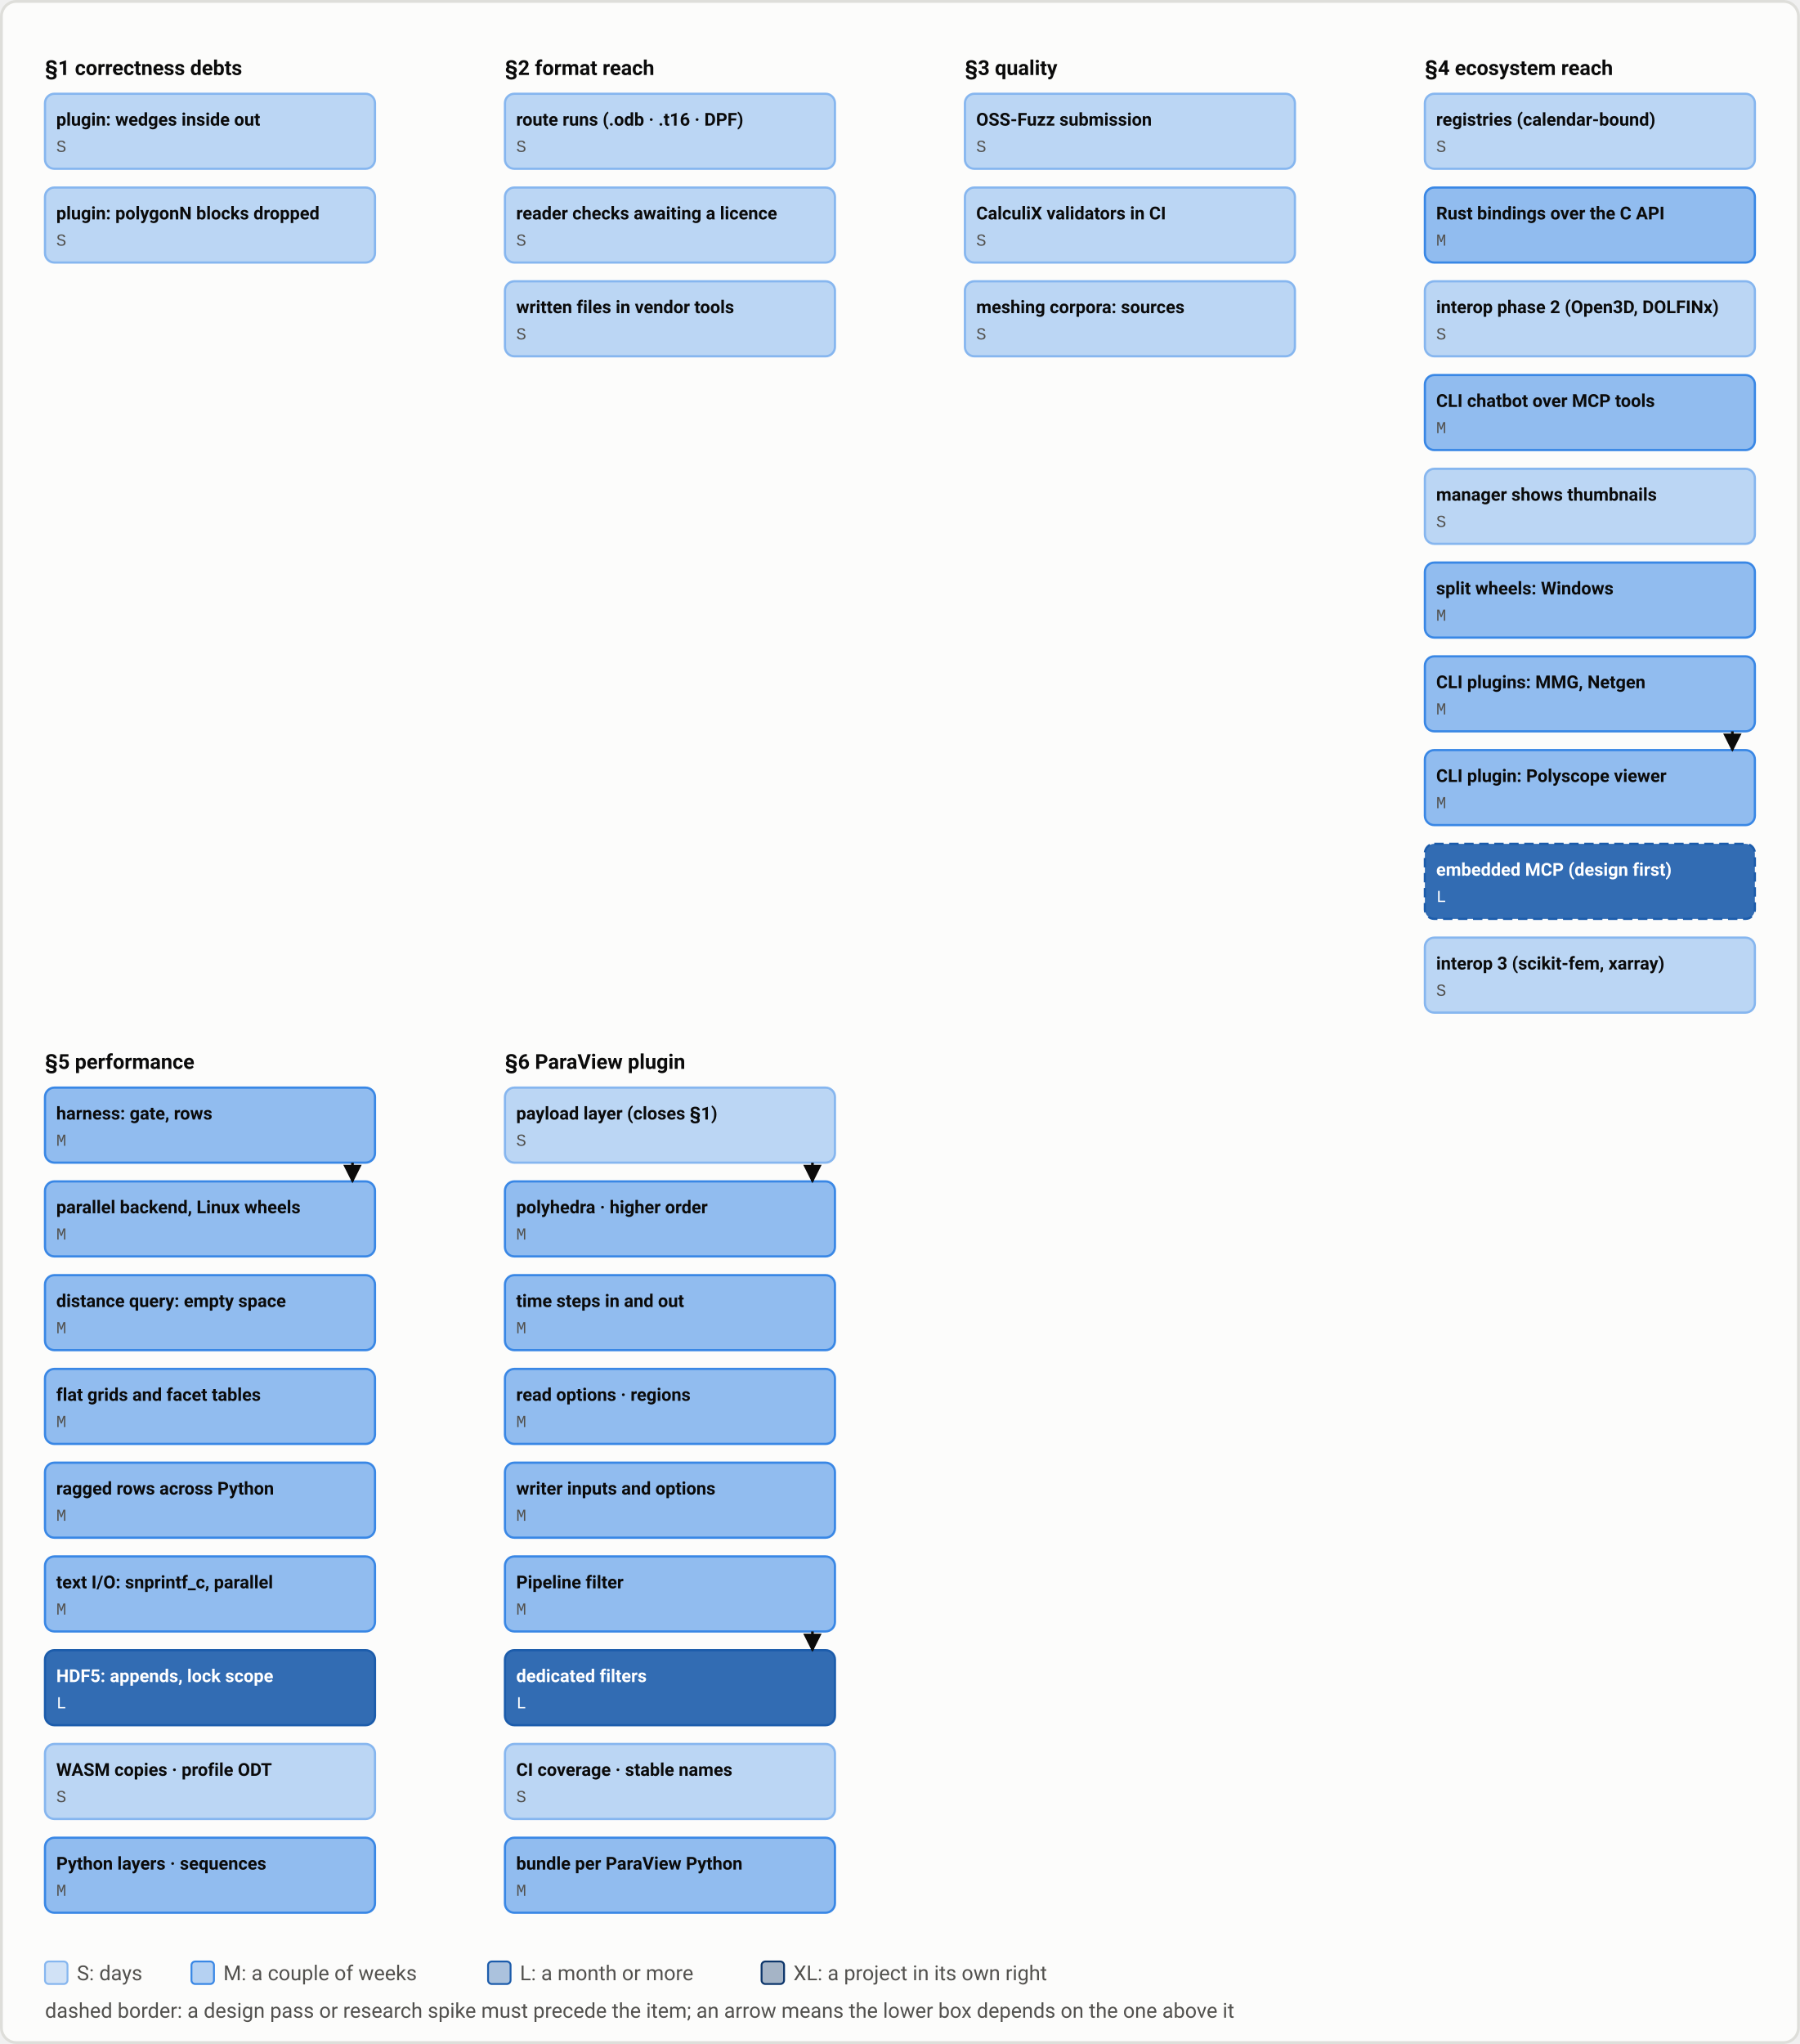
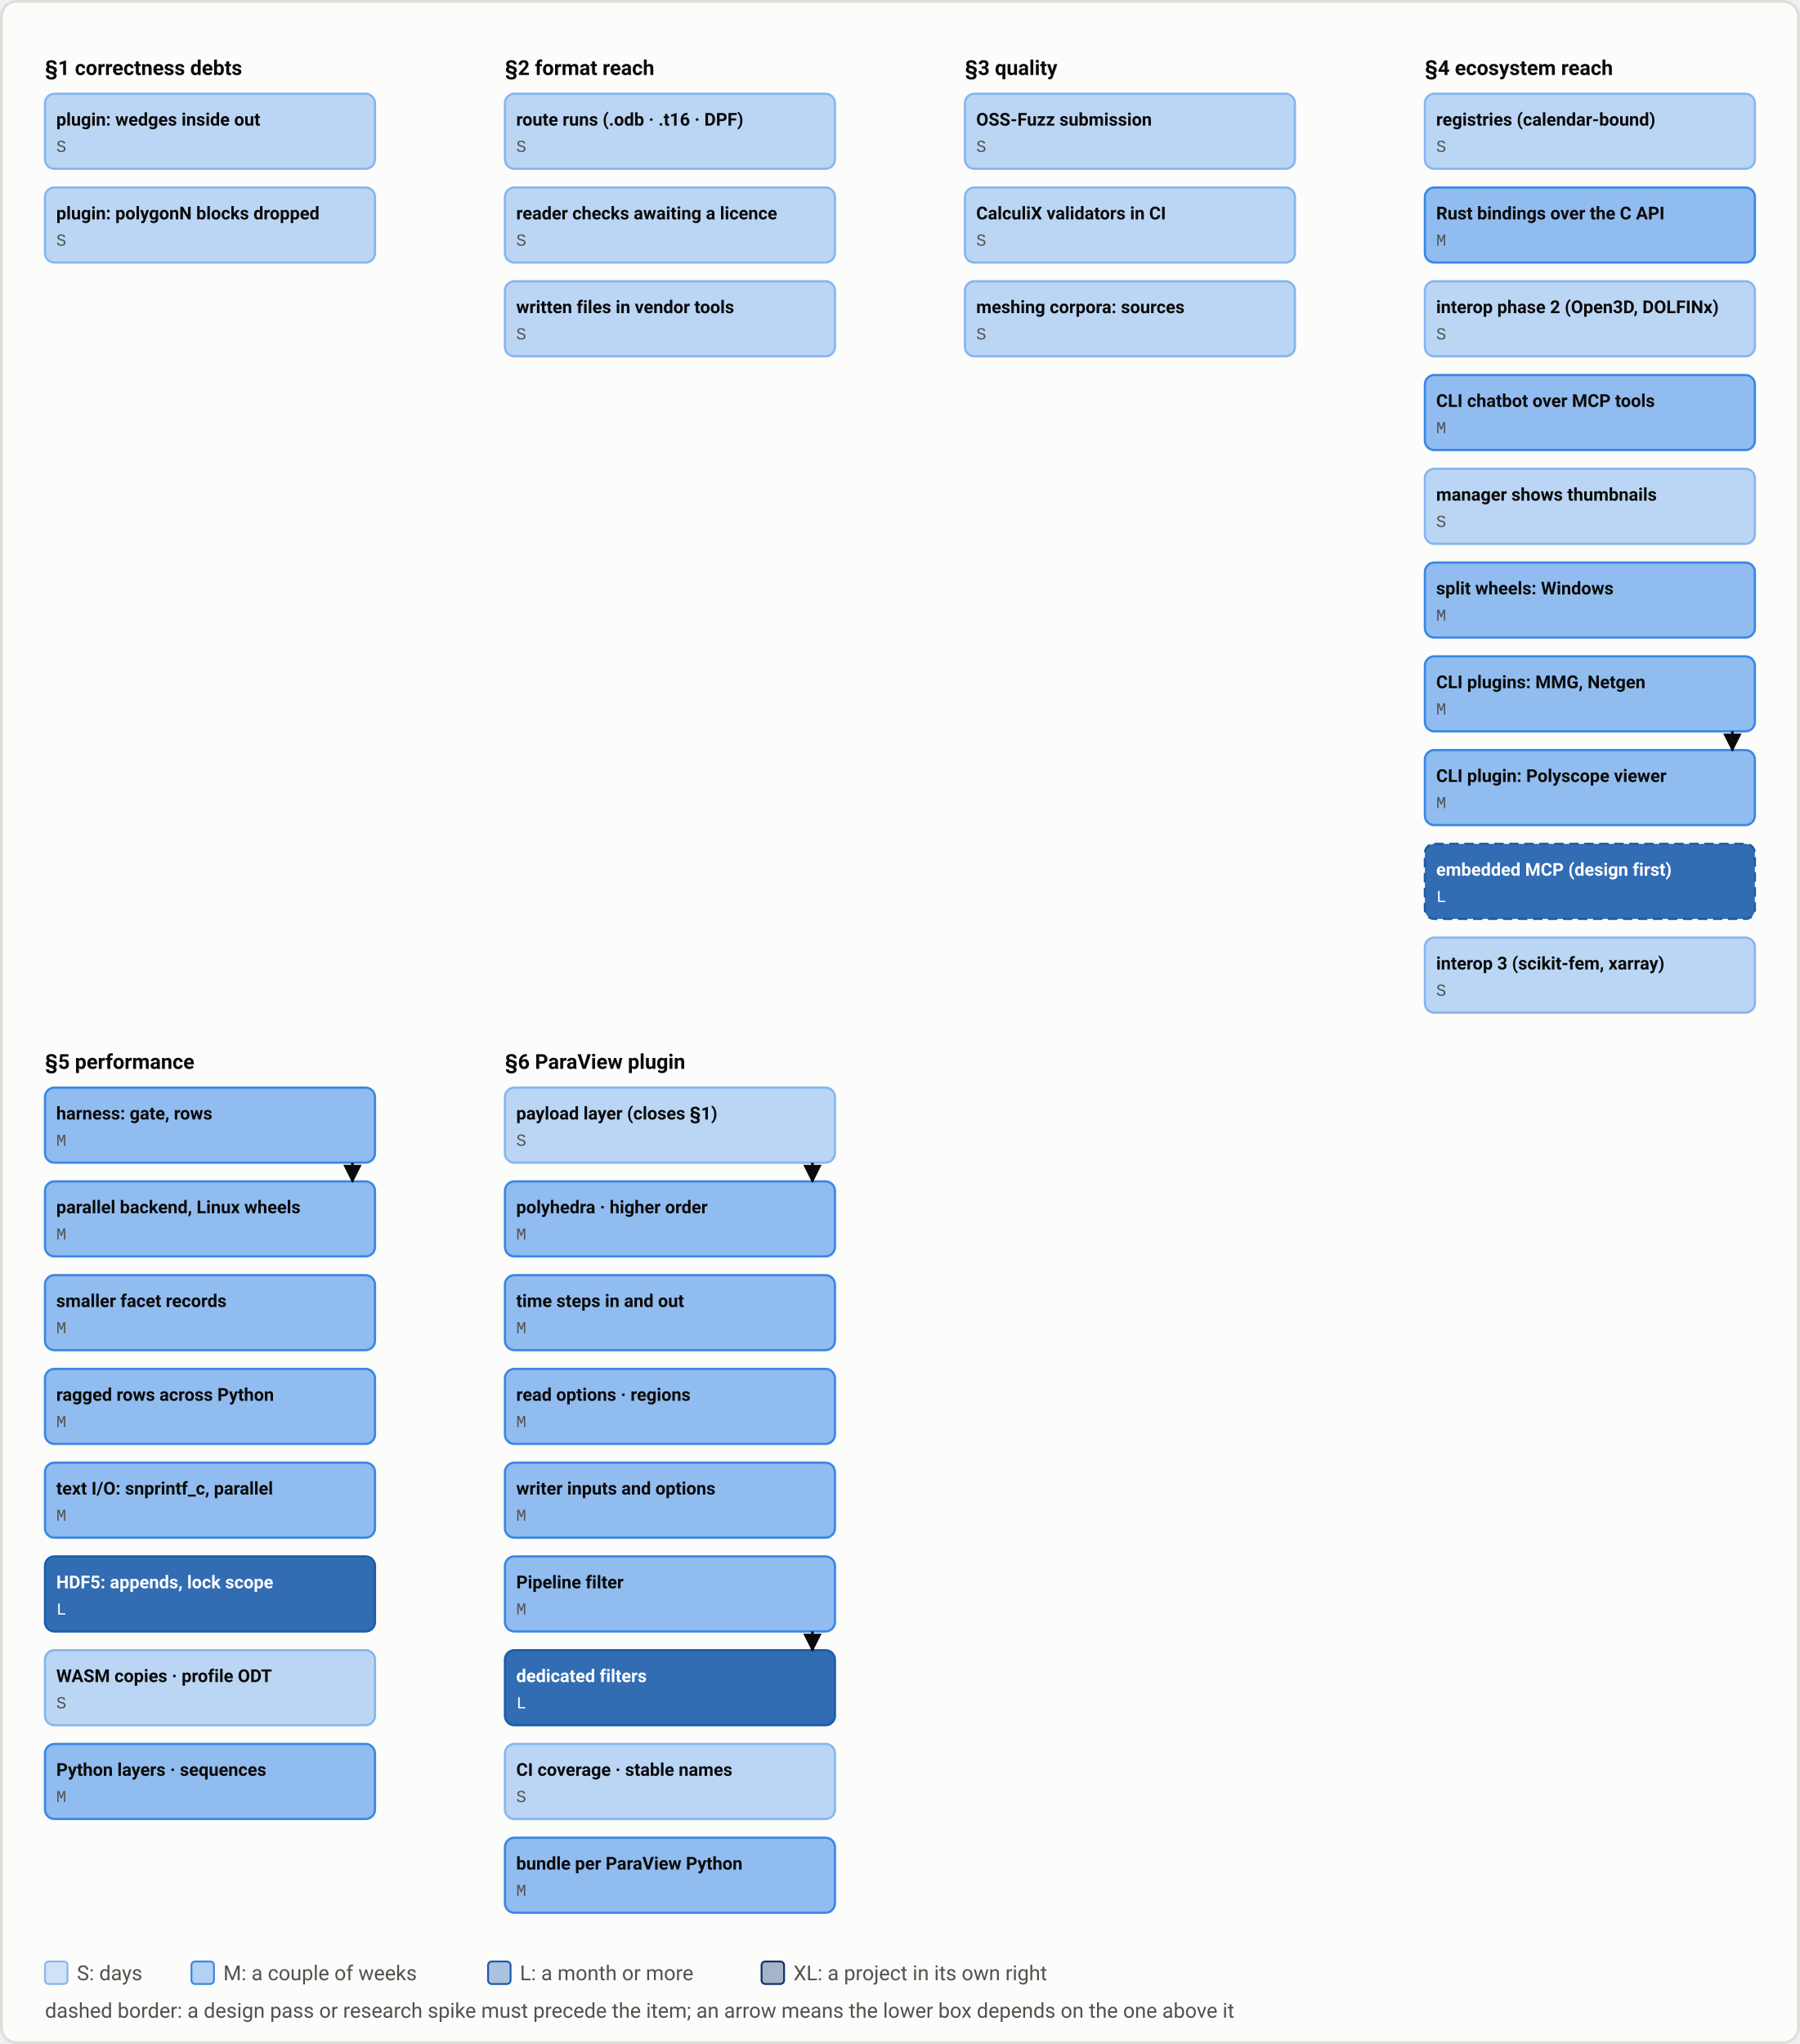
<svg xmlns="http://www.w3.org/2000/svg" viewBox="0 0 960 1090" width="960" height="1090" font-family="system-ui, -apple-system, 'Segoe UI', Roboto, sans-serif" role="img" aria-label="The roadmap at a glance: open items by section, in recommended order, shaded by effort">
  <defs>
    <marker id="arrow-0b0b0b" viewBox="0 0 10 10" refX="9" refY="5" markerWidth="7" markerHeight="7" orient="auto-start-reverse">
      <path d="M 0 0 L 10 5 L 0 10 z" fill="#0b0b0b" />
    </marker>
  </defs>
  <rect x="0.75" y="0.75" width="958.5" height="1088.5" rx="8" fill="#fcfcfb" stroke="#dededa" stroke-width="1.5" />
  <text x="24" y="40" font-family="system-ui, -apple-system, 'Segoe UI', Roboto, sans-serif" font-size="11" font-weight="700" fill="#0b0b0b">§1 correctness debts</text>
  <rect x="24" y="50" width="176" height="40" rx="5" fill="#86b6ef" fill-opacity="0.55" stroke="#86b6ef" stroke-width="1.2" />
  <text x="30" y="67" font-family="system-ui, -apple-system, 'Segoe UI', Roboto, sans-serif" font-size="9.5" font-weight="600" fill="#0b0b0b">plugin: wedges inside out</text>
  <text x="30" y="81" font-family="ui-monospace, SFMono-Regular, Menlo, Consolas, 'Liberation Mono', monospace" font-size="9" fill="#52514e">S</text>
  <rect x="24" y="100" width="176" height="40" rx="5" fill="#86b6ef" fill-opacity="0.55" stroke="#86b6ef" stroke-width="1.2" />
  <text x="30" y="117" font-family="system-ui, -apple-system, 'Segoe UI', Roboto, sans-serif" font-size="9.5" font-weight="600" fill="#0b0b0b">plugin: polygonN blocks dropped</text>
  <text x="30" y="131" font-family="ui-monospace, SFMono-Regular, Menlo, Consolas, 'Liberation Mono', monospace" font-size="9" fill="#52514e">S</text>
  <text x="269.33" y="40" font-family="system-ui, -apple-system, 'Segoe UI', Roboto, sans-serif" font-size="11" font-weight="700" fill="#0b0b0b">§2 format reach</text>
  <rect x="269.33" y="50" width="176" height="40" rx="5" fill="#86b6ef" fill-opacity="0.55" stroke="#86b6ef" stroke-width="1.2" />
  <text x="275.33" y="67" font-family="system-ui, -apple-system, 'Segoe UI', Roboto, sans-serif" font-size="9.5" font-weight="600" fill="#0b0b0b">route runs (.odb · .t16 · DPF)</text>
  <text x="275.33" y="81" font-family="ui-monospace, SFMono-Regular, Menlo, Consolas, 'Liberation Mono', monospace" font-size="9" fill="#52514e">S</text>
  <rect x="269.33" y="100" width="176" height="40" rx="5" fill="#86b6ef" fill-opacity="0.55" stroke="#86b6ef" stroke-width="1.2" />
  <text x="275.33" y="117" font-family="system-ui, -apple-system, 'Segoe UI', Roboto, sans-serif" font-size="9.5" font-weight="600" fill="#0b0b0b">reader checks awaiting a licence</text>
  <text x="275.33" y="131" font-family="ui-monospace, SFMono-Regular, Menlo, Consolas, 'Liberation Mono', monospace" font-size="9" fill="#52514e">S</text>
  <rect x="269.33" y="150" width="176" height="40" rx="5" fill="#86b6ef" fill-opacity="0.55" stroke="#86b6ef" stroke-width="1.2" />
  <text x="275.33" y="167" font-family="system-ui, -apple-system, 'Segoe UI', Roboto, sans-serif" font-size="9.5" font-weight="600" fill="#0b0b0b">written files in vendor tools</text>
  <text x="275.33" y="181" font-family="ui-monospace, SFMono-Regular, Menlo, Consolas, 'Liberation Mono', monospace" font-size="9" fill="#52514e">S</text>
  <text x="514.67" y="40" font-family="system-ui, -apple-system, 'Segoe UI', Roboto, sans-serif" font-size="11" font-weight="700" fill="#0b0b0b">§3 quality</text>
  <rect x="514.67" y="50" width="176" height="40" rx="5" fill="#86b6ef" fill-opacity="0.55" stroke="#86b6ef" stroke-width="1.2" />
  <text x="520.67" y="67" font-family="system-ui, -apple-system, 'Segoe UI', Roboto, sans-serif" font-size="9.5" font-weight="600" fill="#0b0b0b">OSS-Fuzz submission</text>
  <text x="520.67" y="81" font-family="ui-monospace, SFMono-Regular, Menlo, Consolas, 'Liberation Mono', monospace" font-size="9" fill="#52514e">S</text>
  <rect x="514.67" y="100" width="176" height="40" rx="5" fill="#86b6ef" fill-opacity="0.55" stroke="#86b6ef" stroke-width="1.2" />
  <text x="520.67" y="117" font-family="system-ui, -apple-system, 'Segoe UI', Roboto, sans-serif" font-size="9.5" font-weight="600" fill="#0b0b0b">CalculiX validators in CI</text>
  <text x="520.67" y="131" font-family="ui-monospace, SFMono-Regular, Menlo, Consolas, 'Liberation Mono', monospace" font-size="9" fill="#52514e">S</text>
  <rect x="514.67" y="150" width="176" height="40" rx="5" fill="#86b6ef" fill-opacity="0.55" stroke="#86b6ef" stroke-width="1.2" />
  <text x="520.67" y="167" font-family="system-ui, -apple-system, 'Segoe UI', Roboto, sans-serif" font-size="9.5" font-weight="600" fill="#0b0b0b">meshing corpora: sources</text>
  <text x="520.67" y="181" font-family="ui-monospace, SFMono-Regular, Menlo, Consolas, 'Liberation Mono', monospace" font-size="9" fill="#52514e">S</text>
  <text x="760" y="40" font-family="system-ui, -apple-system, 'Segoe UI', Roboto, sans-serif" font-size="11" font-weight="700" fill="#0b0b0b">§4 ecosystem reach</text>
  <rect x="760" y="50" width="176" height="40" rx="5" fill="#86b6ef" fill-opacity="0.55" stroke="#86b6ef" stroke-width="1.2" />
  <text x="766" y="67" font-family="system-ui, -apple-system, 'Segoe UI', Roboto, sans-serif" font-size="9.5" font-weight="600" fill="#0b0b0b">registries (calendar-bound)</text>
  <text x="766" y="81" font-family="ui-monospace, SFMono-Regular, Menlo, Consolas, 'Liberation Mono', monospace" font-size="9" fill="#52514e">S</text>
  <rect x="760" y="100" width="176" height="40" rx="5" fill="#3987e5" fill-opacity="0.55" stroke="#3987e5" stroke-width="1.2" />
  <text x="766" y="117" font-family="system-ui, -apple-system, 'Segoe UI', Roboto, sans-serif" font-size="9.5" font-weight="600" fill="#0b0b0b">Rust bindings over the C API</text>
  <text x="766" y="131" font-family="ui-monospace, SFMono-Regular, Menlo, Consolas, 'Liberation Mono', monospace" font-size="9" fill="#52514e">M</text>
  <rect x="760" y="150" width="176" height="40" rx="5" fill="#86b6ef" fill-opacity="0.55" stroke="#86b6ef" stroke-width="1.2" />
  <text x="766" y="167" font-family="system-ui, -apple-system, 'Segoe UI', Roboto, sans-serif" font-size="9.5" font-weight="600" fill="#0b0b0b">interop phase 2 (Open3D, DOLFINx)</text>
  <text x="766" y="181" font-family="ui-monospace, SFMono-Regular, Menlo, Consolas, 'Liberation Mono', monospace" font-size="9" fill="#52514e">S</text>
  <rect x="760" y="200" width="176" height="40" rx="5" fill="#3987e5" fill-opacity="0.55" stroke="#3987e5" stroke-width="1.2" />
  <text x="766" y="217" font-family="system-ui, -apple-system, 'Segoe UI', Roboto, sans-serif" font-size="9.5" font-weight="600" fill="#0b0b0b">CLI chatbot over MCP tools</text>
  <text x="766" y="231" font-family="ui-monospace, SFMono-Regular, Menlo, Consolas, 'Liberation Mono', monospace" font-size="9" fill="#52514e">M</text>
  <rect x="760" y="250" width="176" height="40" rx="5" fill="#86b6ef" fill-opacity="0.55" stroke="#86b6ef" stroke-width="1.2" />
  <text x="766" y="267" font-family="system-ui, -apple-system, 'Segoe UI', Roboto, sans-serif" font-size="9.5" font-weight="600" fill="#0b0b0b">manager shows thumbnails</text>
  <text x="766" y="281" font-family="ui-monospace, SFMono-Regular, Menlo, Consolas, 'Liberation Mono', monospace" font-size="9" fill="#52514e">S</text>
  <rect x="760" y="300" width="176" height="40" rx="5" fill="#3987e5" fill-opacity="0.55" stroke="#3987e5" stroke-width="1.2" />
  <text x="766" y="317" font-family="system-ui, -apple-system, 'Segoe UI', Roboto, sans-serif" font-size="9.5" font-weight="600" fill="#0b0b0b">split wheels: Windows</text>
  <text x="766" y="331" font-family="ui-monospace, SFMono-Regular, Menlo, Consolas, 'Liberation Mono', monospace" font-size="9" fill="#52514e">M</text>
  <rect x="760" y="350" width="176" height="40" rx="5" fill="#3987e5" fill-opacity="0.55" stroke="#3987e5" stroke-width="1.2" />
  <text x="766" y="367" font-family="system-ui, -apple-system, 'Segoe UI', Roboto, sans-serif" font-size="9.5" font-weight="600" fill="#0b0b0b">CLI plugins: MMG, Netgen</text>
  <text x="766" y="381" font-family="ui-monospace, SFMono-Regular, Menlo, Consolas, 'Liberation Mono', monospace" font-size="9" fill="#52514e">M</text>
  <rect x="760" y="400" width="176" height="40" rx="5" fill="#3987e5" fill-opacity="0.55" stroke="#3987e5" stroke-width="1.2" />
  <text x="766" y="417" font-family="system-ui, -apple-system, 'Segoe UI', Roboto, sans-serif" font-size="9.5" font-weight="600" fill="#0b0b0b">CLI plugin: Polyscope viewer</text>
  <text x="766" y="431" font-family="ui-monospace, SFMono-Regular, Menlo, Consolas, 'Liberation Mono', monospace" font-size="9" fill="#52514e">M</text>
  <rect x="760" y="450" width="176" height="40" rx="5" fill="#1c5cab" fill-opacity="0.9" stroke="#1c5cab" stroke-width="1.2" stroke-dasharray="5 3" />
  <text x="766" y="467" font-family="system-ui, -apple-system, 'Segoe UI', Roboto, sans-serif" font-size="9.5" font-weight="600" fill="#ffffff">embedded MCP (design first)</text>
  <text x="766" y="481" font-family="ui-monospace, SFMono-Regular, Menlo, Consolas, 'Liberation Mono', monospace" font-size="9" fill="#ffffff">L</text>
  <rect x="760" y="500" width="176" height="40" rx="5" fill="#86b6ef" fill-opacity="0.55" stroke="#86b6ef" stroke-width="1.2" />
  <text x="766" y="517" font-family="system-ui, -apple-system, 'Segoe UI', Roboto, sans-serif" font-size="9.5" font-weight="600" fill="#0b0b0b">interop 3 (scikit-fem, xarray)</text>
  <text x="766" y="531" font-family="ui-monospace, SFMono-Regular, Menlo, Consolas, 'Liberation Mono', monospace" font-size="9" fill="#52514e">S</text>
  <line x1="924" y1="390" x2="924" y2="400" stroke="#0b0b0b" stroke-width="1.4" marker-end="url(#arrow-0b0b0b)" />
  <text x="24" y="570" font-family="system-ui, -apple-system, 'Segoe UI', Roboto, sans-serif" font-size="11" font-weight="700" fill="#0b0b0b">§5 performance</text>
  <rect x="24" y="580" width="176" height="40" rx="5" fill="#3987e5" fill-opacity="0.55" stroke="#3987e5" stroke-width="1.2" />
  <text x="30" y="597" font-family="system-ui, -apple-system, 'Segoe UI', Roboto, sans-serif" font-size="9.5" font-weight="600" fill="#0b0b0b">harness: gate, rows</text>
  <text x="30" y="611" font-family="ui-monospace, SFMono-Regular, Menlo, Consolas, 'Liberation Mono', monospace" font-size="9" fill="#52514e">M</text>
  <rect x="24" y="630" width="176" height="40" rx="5" fill="#3987e5" fill-opacity="0.55" stroke="#3987e5" stroke-width="1.2" />
  <text x="30" y="647" font-family="system-ui, -apple-system, 'Segoe UI', Roboto, sans-serif" font-size="9.5" font-weight="600" fill="#0b0b0b">parallel backend, Linux wheels</text>
  <text x="30" y="661" font-family="ui-monospace, SFMono-Regular, Menlo, Consolas, 'Liberation Mono', monospace" font-size="9" fill="#52514e">M</text>
  <rect x="24" y="680" width="176" height="40" rx="5" fill="#3987e5" fill-opacity="0.55" stroke="#3987e5" stroke-width="1.2" />
-   <text x="30" y="697" font-family="system-ui, -apple-system, 'Segoe UI', Roboto, sans-serif" font-size="9.5" font-weight="600" fill="#0b0b0b">distance query: empty space</text>
+   <text x="30" y="697" font-family="system-ui, -apple-system, 'Segoe UI', Roboto, sans-serif" font-size="9.5" font-weight="600" fill="#0b0b0b">smaller facet records</text>
  <text x="30" y="711" font-family="ui-monospace, SFMono-Regular, Menlo, Consolas, 'Liberation Mono', monospace" font-size="9" fill="#52514e">M</text>
  <rect x="24" y="730" width="176" height="40" rx="5" fill="#3987e5" fill-opacity="0.55" stroke="#3987e5" stroke-width="1.2" />
-   <text x="30" y="747" font-family="system-ui, -apple-system, 'Segoe UI', Roboto, sans-serif" font-size="9.5" font-weight="600" fill="#0b0b0b">flat grids and facet tables</text>
+   <text x="30" y="747" font-family="system-ui, -apple-system, 'Segoe UI', Roboto, sans-serif" font-size="9.5" font-weight="600" fill="#0b0b0b">ragged rows across Python</text>
  <text x="30" y="761" font-family="ui-monospace, SFMono-Regular, Menlo, Consolas, 'Liberation Mono', monospace" font-size="9" fill="#52514e">M</text>
  <rect x="24" y="780" width="176" height="40" rx="5" fill="#3987e5" fill-opacity="0.55" stroke="#3987e5" stroke-width="1.2" />
-   <text x="30" y="797" font-family="system-ui, -apple-system, 'Segoe UI', Roboto, sans-serif" font-size="9.5" font-weight="600" fill="#0b0b0b">ragged rows across Python</text>
+   <text x="30" y="797" font-family="system-ui, -apple-system, 'Segoe UI', Roboto, sans-serif" font-size="9.5" font-weight="600" fill="#0b0b0b">text I/O: snprintf_c, parallel</text>
  <text x="30" y="811" font-family="ui-monospace, SFMono-Regular, Menlo, Consolas, 'Liberation Mono', monospace" font-size="9" fill="#52514e">M</text>
-   <rect x="24" y="830" width="176" height="40" rx="5" fill="#3987e5" fill-opacity="0.55" stroke="#3987e5" stroke-width="1.2" />
-   <text x="30" y="847" font-family="system-ui, -apple-system, 'Segoe UI', Roboto, sans-serif" font-size="9.5" font-weight="600" fill="#0b0b0b">text I/O: snprintf_c, parallel</text>
-   <text x="30" y="861" font-family="ui-monospace, SFMono-Regular, Menlo, Consolas, 'Liberation Mono', monospace" font-size="9" fill="#52514e">M</text>
-   <rect x="24" y="880" width="176" height="40" rx="5" fill="#1c5cab" fill-opacity="0.9" stroke="#1c5cab" stroke-width="1.2" />
-   <text x="30" y="897" font-family="system-ui, -apple-system, 'Segoe UI', Roboto, sans-serif" font-size="9.5" font-weight="600" fill="#ffffff">HDF5: appends, lock scope</text>
-   <text x="30" y="911" font-family="ui-monospace, SFMono-Regular, Menlo, Consolas, 'Liberation Mono', monospace" font-size="9" fill="#ffffff">L</text>
-   <rect x="24" y="930" width="176" height="40" rx="5" fill="#86b6ef" fill-opacity="0.55" stroke="#86b6ef" stroke-width="1.2" />
-   <text x="30" y="947" font-family="system-ui, -apple-system, 'Segoe UI', Roboto, sans-serif" font-size="9.5" font-weight="600" fill="#0b0b0b">WASM copies · profile ODT</text>
-   <text x="30" y="961" font-family="ui-monospace, SFMono-Regular, Menlo, Consolas, 'Liberation Mono', monospace" font-size="9" fill="#52514e">S</text>
-   <rect x="24" y="980" width="176" height="40" rx="5" fill="#3987e5" fill-opacity="0.55" stroke="#3987e5" stroke-width="1.2" />
-   <text x="30" y="997" font-family="system-ui, -apple-system, 'Segoe UI', Roboto, sans-serif" font-size="9.5" font-weight="600" fill="#0b0b0b">Python layers · sequences</text>
-   <text x="30" y="1011" font-family="ui-monospace, SFMono-Regular, Menlo, Consolas, 'Liberation Mono', monospace" font-size="9" fill="#52514e">M</text>
+   <rect x="24" y="830" width="176" height="40" rx="5" fill="#1c5cab" fill-opacity="0.9" stroke="#1c5cab" stroke-width="1.2" />
+   <text x="30" y="847" font-family="system-ui, -apple-system, 'Segoe UI', Roboto, sans-serif" font-size="9.5" font-weight="600" fill="#ffffff">HDF5: appends, lock scope</text>
+   <text x="30" y="861" font-family="ui-monospace, SFMono-Regular, Menlo, Consolas, 'Liberation Mono', monospace" font-size="9" fill="#ffffff">L</text>
+   <rect x="24" y="880" width="176" height="40" rx="5" fill="#86b6ef" fill-opacity="0.55" stroke="#86b6ef" stroke-width="1.2" />
+   <text x="30" y="897" font-family="system-ui, -apple-system, 'Segoe UI', Roboto, sans-serif" font-size="9.5" font-weight="600" fill="#0b0b0b">WASM copies · profile ODT</text>
+   <text x="30" y="911" font-family="ui-monospace, SFMono-Regular, Menlo, Consolas, 'Liberation Mono', monospace" font-size="9" fill="#52514e">S</text>
+   <rect x="24" y="930" width="176" height="40" rx="5" fill="#3987e5" fill-opacity="0.55" stroke="#3987e5" stroke-width="1.2" />
+   <text x="30" y="947" font-family="system-ui, -apple-system, 'Segoe UI', Roboto, sans-serif" font-size="9.5" font-weight="600" fill="#0b0b0b">Python layers · sequences</text>
+   <text x="30" y="961" font-family="ui-monospace, SFMono-Regular, Menlo, Consolas, 'Liberation Mono', monospace" font-size="9" fill="#52514e">M</text>
  <line x1="188" y1="620" x2="188" y2="630" stroke="#0b0b0b" stroke-width="1.4" marker-end="url(#arrow-0b0b0b)" />
  <text x="269.33" y="570" font-family="system-ui, -apple-system, 'Segoe UI', Roboto, sans-serif" font-size="11" font-weight="700" fill="#0b0b0b">§6 ParaView plugin</text>
  <rect x="269.33" y="580" width="176" height="40" rx="5" fill="#86b6ef" fill-opacity="0.55" stroke="#86b6ef" stroke-width="1.2" />
  <text x="275.33" y="597" font-family="system-ui, -apple-system, 'Segoe UI', Roboto, sans-serif" font-size="9.5" font-weight="600" fill="#0b0b0b">payload layer (closes §1)</text>
  <text x="275.33" y="611" font-family="ui-monospace, SFMono-Regular, Menlo, Consolas, 'Liberation Mono', monospace" font-size="9" fill="#52514e">S</text>
  <rect x="269.33" y="630" width="176" height="40" rx="5" fill="#3987e5" fill-opacity="0.55" stroke="#3987e5" stroke-width="1.2" />
  <text x="275.33" y="647" font-family="system-ui, -apple-system, 'Segoe UI', Roboto, sans-serif" font-size="9.5" font-weight="600" fill="#0b0b0b">polyhedra · higher order</text>
  <text x="275.33" y="661" font-family="ui-monospace, SFMono-Regular, Menlo, Consolas, 'Liberation Mono', monospace" font-size="9" fill="#52514e">M</text>
  <rect x="269.33" y="680" width="176" height="40" rx="5" fill="#3987e5" fill-opacity="0.55" stroke="#3987e5" stroke-width="1.2" />
  <text x="275.33" y="697" font-family="system-ui, -apple-system, 'Segoe UI', Roboto, sans-serif" font-size="9.5" font-weight="600" fill="#0b0b0b">time steps in and out</text>
  <text x="275.33" y="711" font-family="ui-monospace, SFMono-Regular, Menlo, Consolas, 'Liberation Mono', monospace" font-size="9" fill="#52514e">M</text>
  <rect x="269.33" y="730" width="176" height="40" rx="5" fill="#3987e5" fill-opacity="0.55" stroke="#3987e5" stroke-width="1.2" />
  <text x="275.33" y="747" font-family="system-ui, -apple-system, 'Segoe UI', Roboto, sans-serif" font-size="9.5" font-weight="600" fill="#0b0b0b">read options · regions</text>
  <text x="275.33" y="761" font-family="ui-monospace, SFMono-Regular, Menlo, Consolas, 'Liberation Mono', monospace" font-size="9" fill="#52514e">M</text>
  <rect x="269.33" y="780" width="176" height="40" rx="5" fill="#3987e5" fill-opacity="0.55" stroke="#3987e5" stroke-width="1.2" />
  <text x="275.33" y="797" font-family="system-ui, -apple-system, 'Segoe UI', Roboto, sans-serif" font-size="9.5" font-weight="600" fill="#0b0b0b">writer inputs and options</text>
  <text x="275.33" y="811" font-family="ui-monospace, SFMono-Regular, Menlo, Consolas, 'Liberation Mono', monospace" font-size="9" fill="#52514e">M</text>
  <rect x="269.33" y="830" width="176" height="40" rx="5" fill="#3987e5" fill-opacity="0.55" stroke="#3987e5" stroke-width="1.2" />
  <text x="275.33" y="847" font-family="system-ui, -apple-system, 'Segoe UI', Roboto, sans-serif" font-size="9.5" font-weight="600" fill="#0b0b0b">Pipeline filter</text>
  <text x="275.33" y="861" font-family="ui-monospace, SFMono-Regular, Menlo, Consolas, 'Liberation Mono', monospace" font-size="9" fill="#52514e">M</text>
  <rect x="269.33" y="880" width="176" height="40" rx="5" fill="#1c5cab" fill-opacity="0.9" stroke="#1c5cab" stroke-width="1.2" />
  <text x="275.33" y="897" font-family="system-ui, -apple-system, 'Segoe UI', Roboto, sans-serif" font-size="9.5" font-weight="600" fill="#ffffff">dedicated filters</text>
  <text x="275.33" y="911" font-family="ui-monospace, SFMono-Regular, Menlo, Consolas, 'Liberation Mono', monospace" font-size="9" fill="#ffffff">L</text>
  <rect x="269.33" y="930" width="176" height="40" rx="5" fill="#86b6ef" fill-opacity="0.55" stroke="#86b6ef" stroke-width="1.2" />
  <text x="275.33" y="947" font-family="system-ui, -apple-system, 'Segoe UI', Roboto, sans-serif" font-size="9.5" font-weight="600" fill="#0b0b0b">CI coverage · stable names</text>
  <text x="275.33" y="961" font-family="ui-monospace, SFMono-Regular, Menlo, Consolas, 'Liberation Mono', monospace" font-size="9" fill="#52514e">S</text>
  <rect x="269.33" y="980" width="176" height="40" rx="5" fill="#3987e5" fill-opacity="0.55" stroke="#3987e5" stroke-width="1.2" />
  <text x="275.33" y="997" font-family="system-ui, -apple-system, 'Segoe UI', Roboto, sans-serif" font-size="9.5" font-weight="600" fill="#0b0b0b">bundle per ParaView Python</text>
  <text x="275.33" y="1011" font-family="ui-monospace, SFMono-Regular, Menlo, Consolas, 'Liberation Mono', monospace" font-size="9" fill="#52514e">M</text>
  <line x1="433.33" y1="620" x2="433.33" y2="630" stroke="#0b0b0b" stroke-width="1.4" marker-end="url(#arrow-0b0b0b)" />
  <line x1="433.33" y1="870" x2="433.33" y2="880" stroke="#0b0b0b" stroke-width="1.4" marker-end="url(#arrow-0b0b0b)" />
  <rect x="24" y="1046" width="12" height="12" rx="2" fill="#86b6ef" fill-opacity="0.36" stroke="#86b6ef" stroke-width="1" />
  <text x="41" y="1056" font-family="system-ui, -apple-system, 'Segoe UI', Roboto, sans-serif" font-size="11" fill="#52514e">S: days</text>
  <rect x="102.12" y="1046" width="12" height="12" rx="2" fill="#3987e5" fill-opacity="0.36" stroke="#3987e5" stroke-width="1" />
  <text x="119.12" y="1056" font-family="system-ui, -apple-system, 'Segoe UI', Roboto, sans-serif" font-size="11" fill="#52514e">M: a couple of weeks</text>
  <rect x="260.32" y="1046" width="12" height="12" rx="2" fill="#1c5cab" fill-opacity="0.36" stroke="#1c5cab" stroke-width="1" />
  <text x="277.32" y="1056" font-family="system-ui, -apple-system, 'Segoe UI', Roboto, sans-serif" font-size="11" fill="#52514e">L: a month or more</text>
  <rect x="406.2" y="1046" width="12" height="12" rx="2" fill="#0d366b" fill-opacity="0.36" stroke="#0d366b" stroke-width="1" />
  <text x="423.2" y="1056" font-family="system-ui, -apple-system, 'Segoe UI', Roboto, sans-serif" font-size="11" fill="#52514e">XL: a project in its own right</text>
  <text x="24" y="1076" font-family="system-ui, -apple-system, 'Segoe UI', Roboto, sans-serif" font-size="11" fill="#52514e">dashed border: a design pass or research spike must precede the item; an arrow means the lower box depends on the one above it</text>
</svg>
